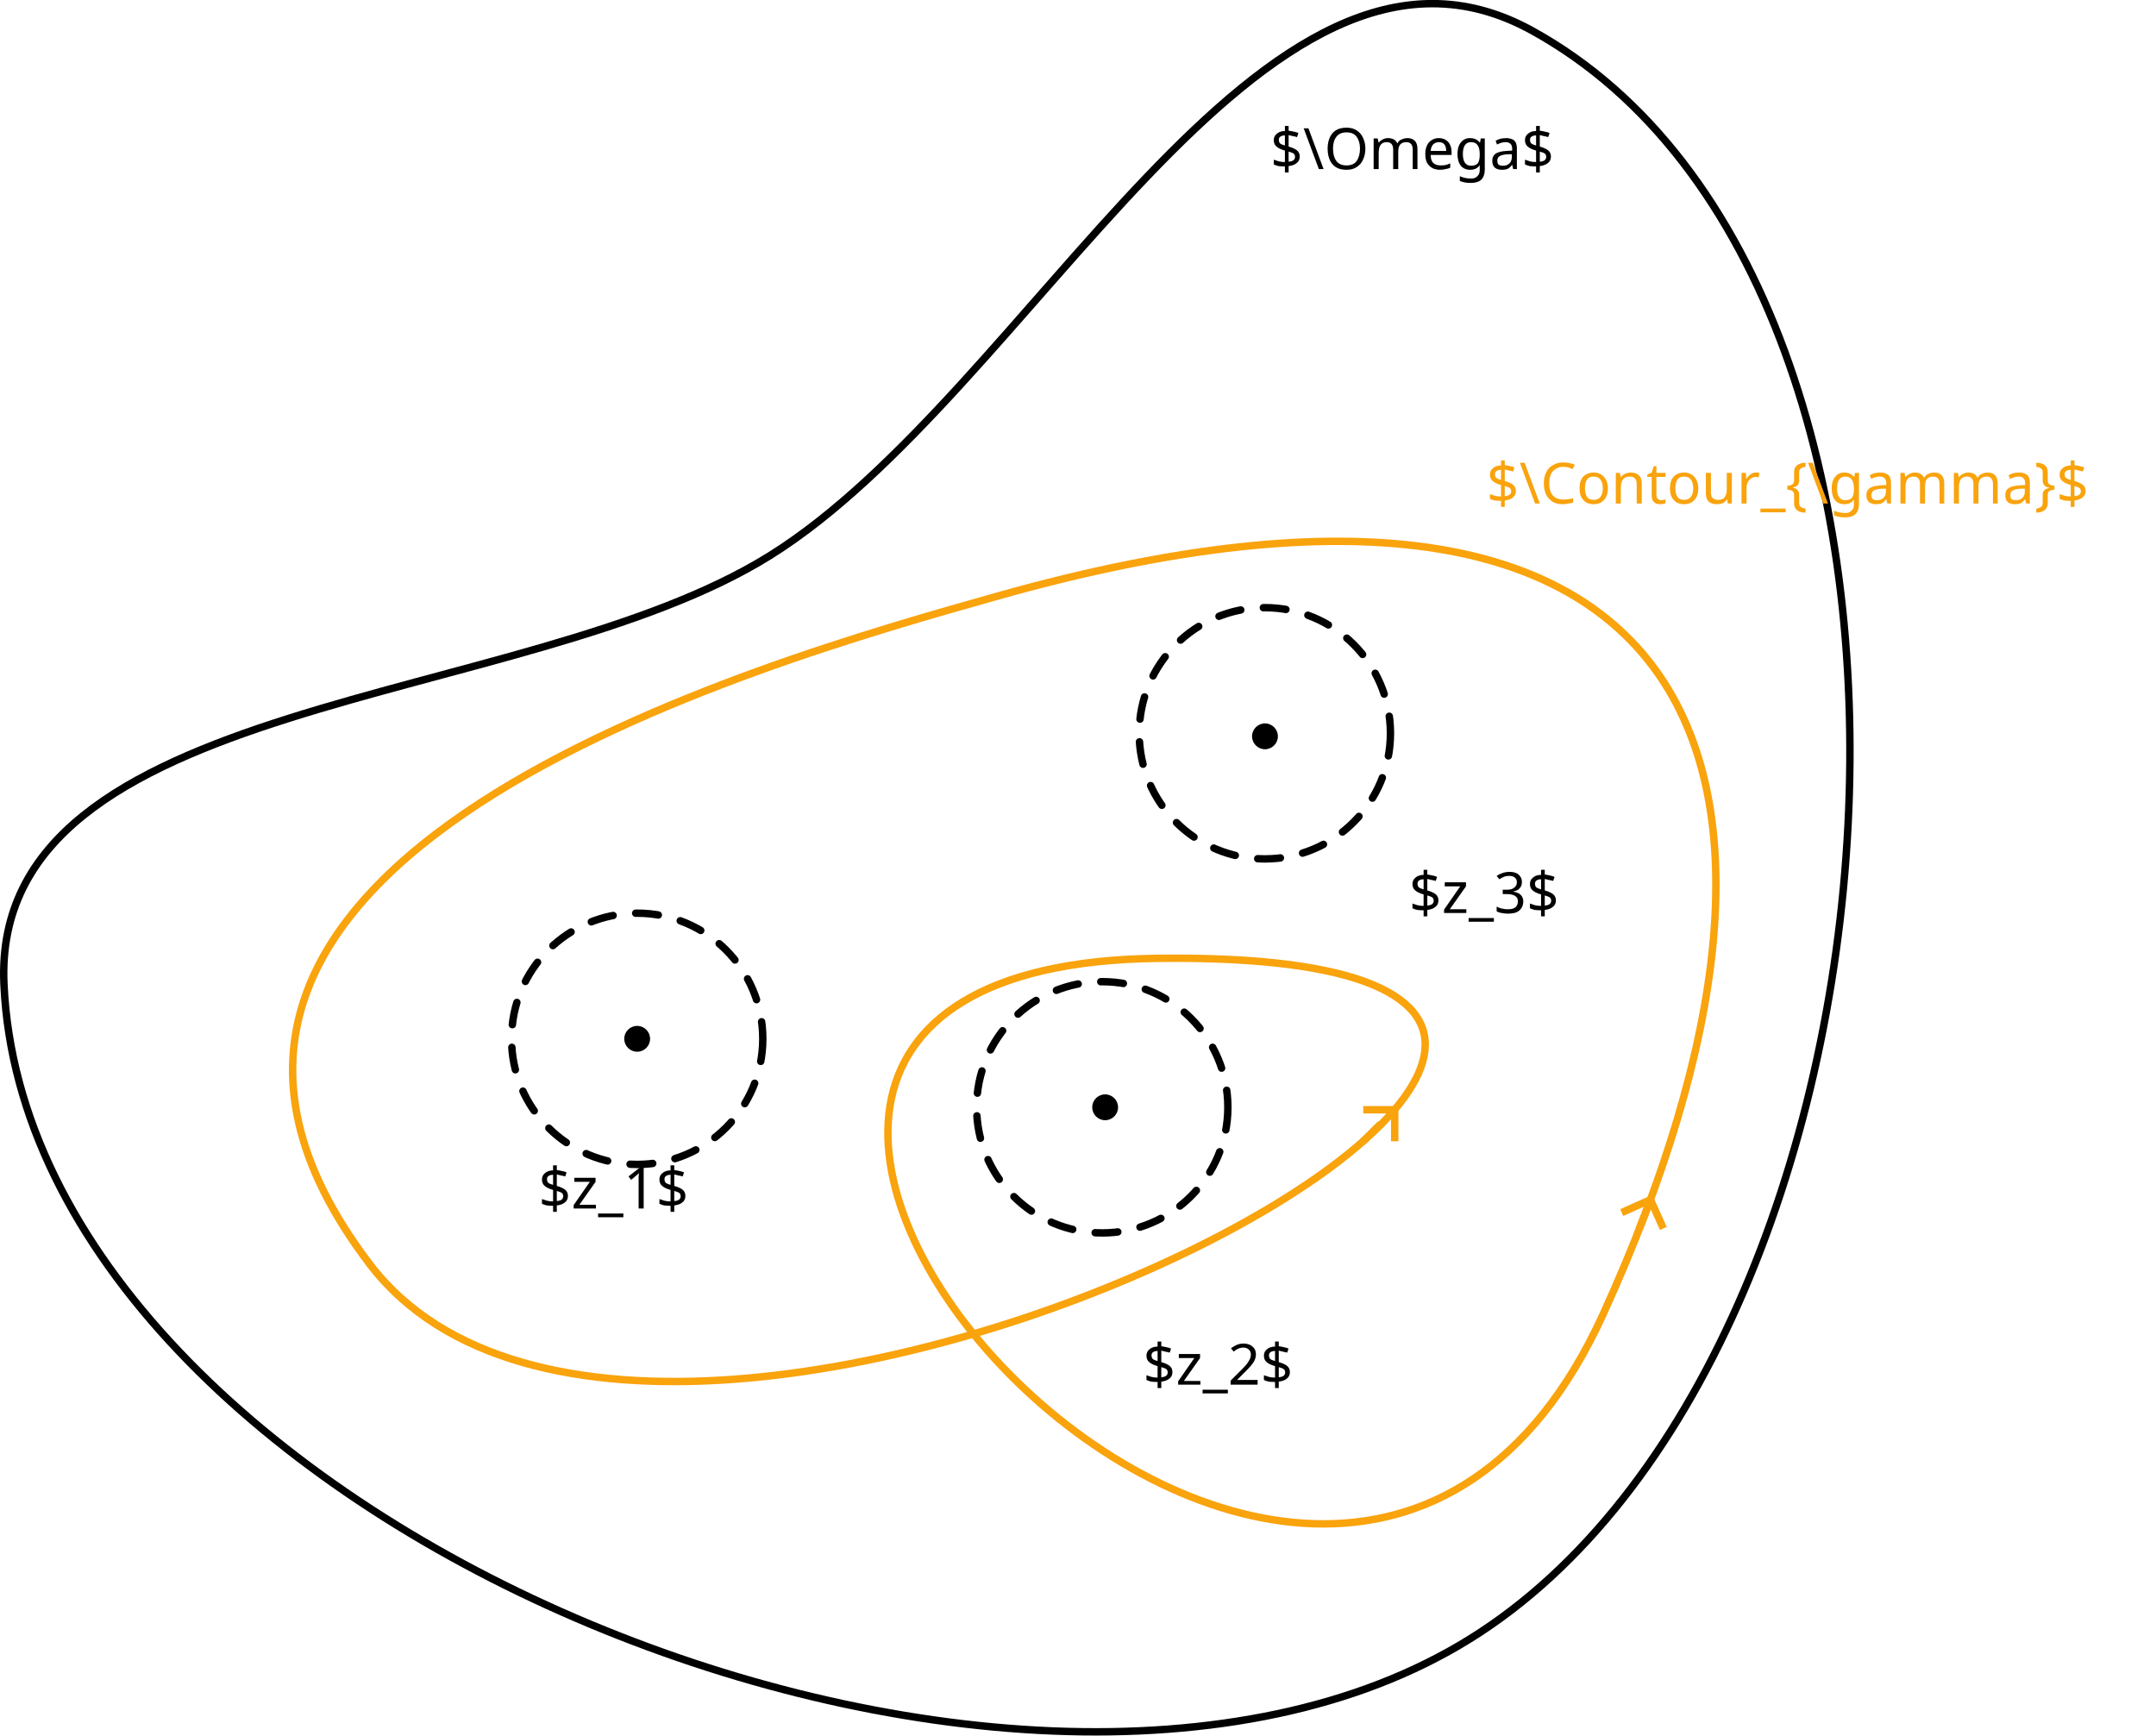
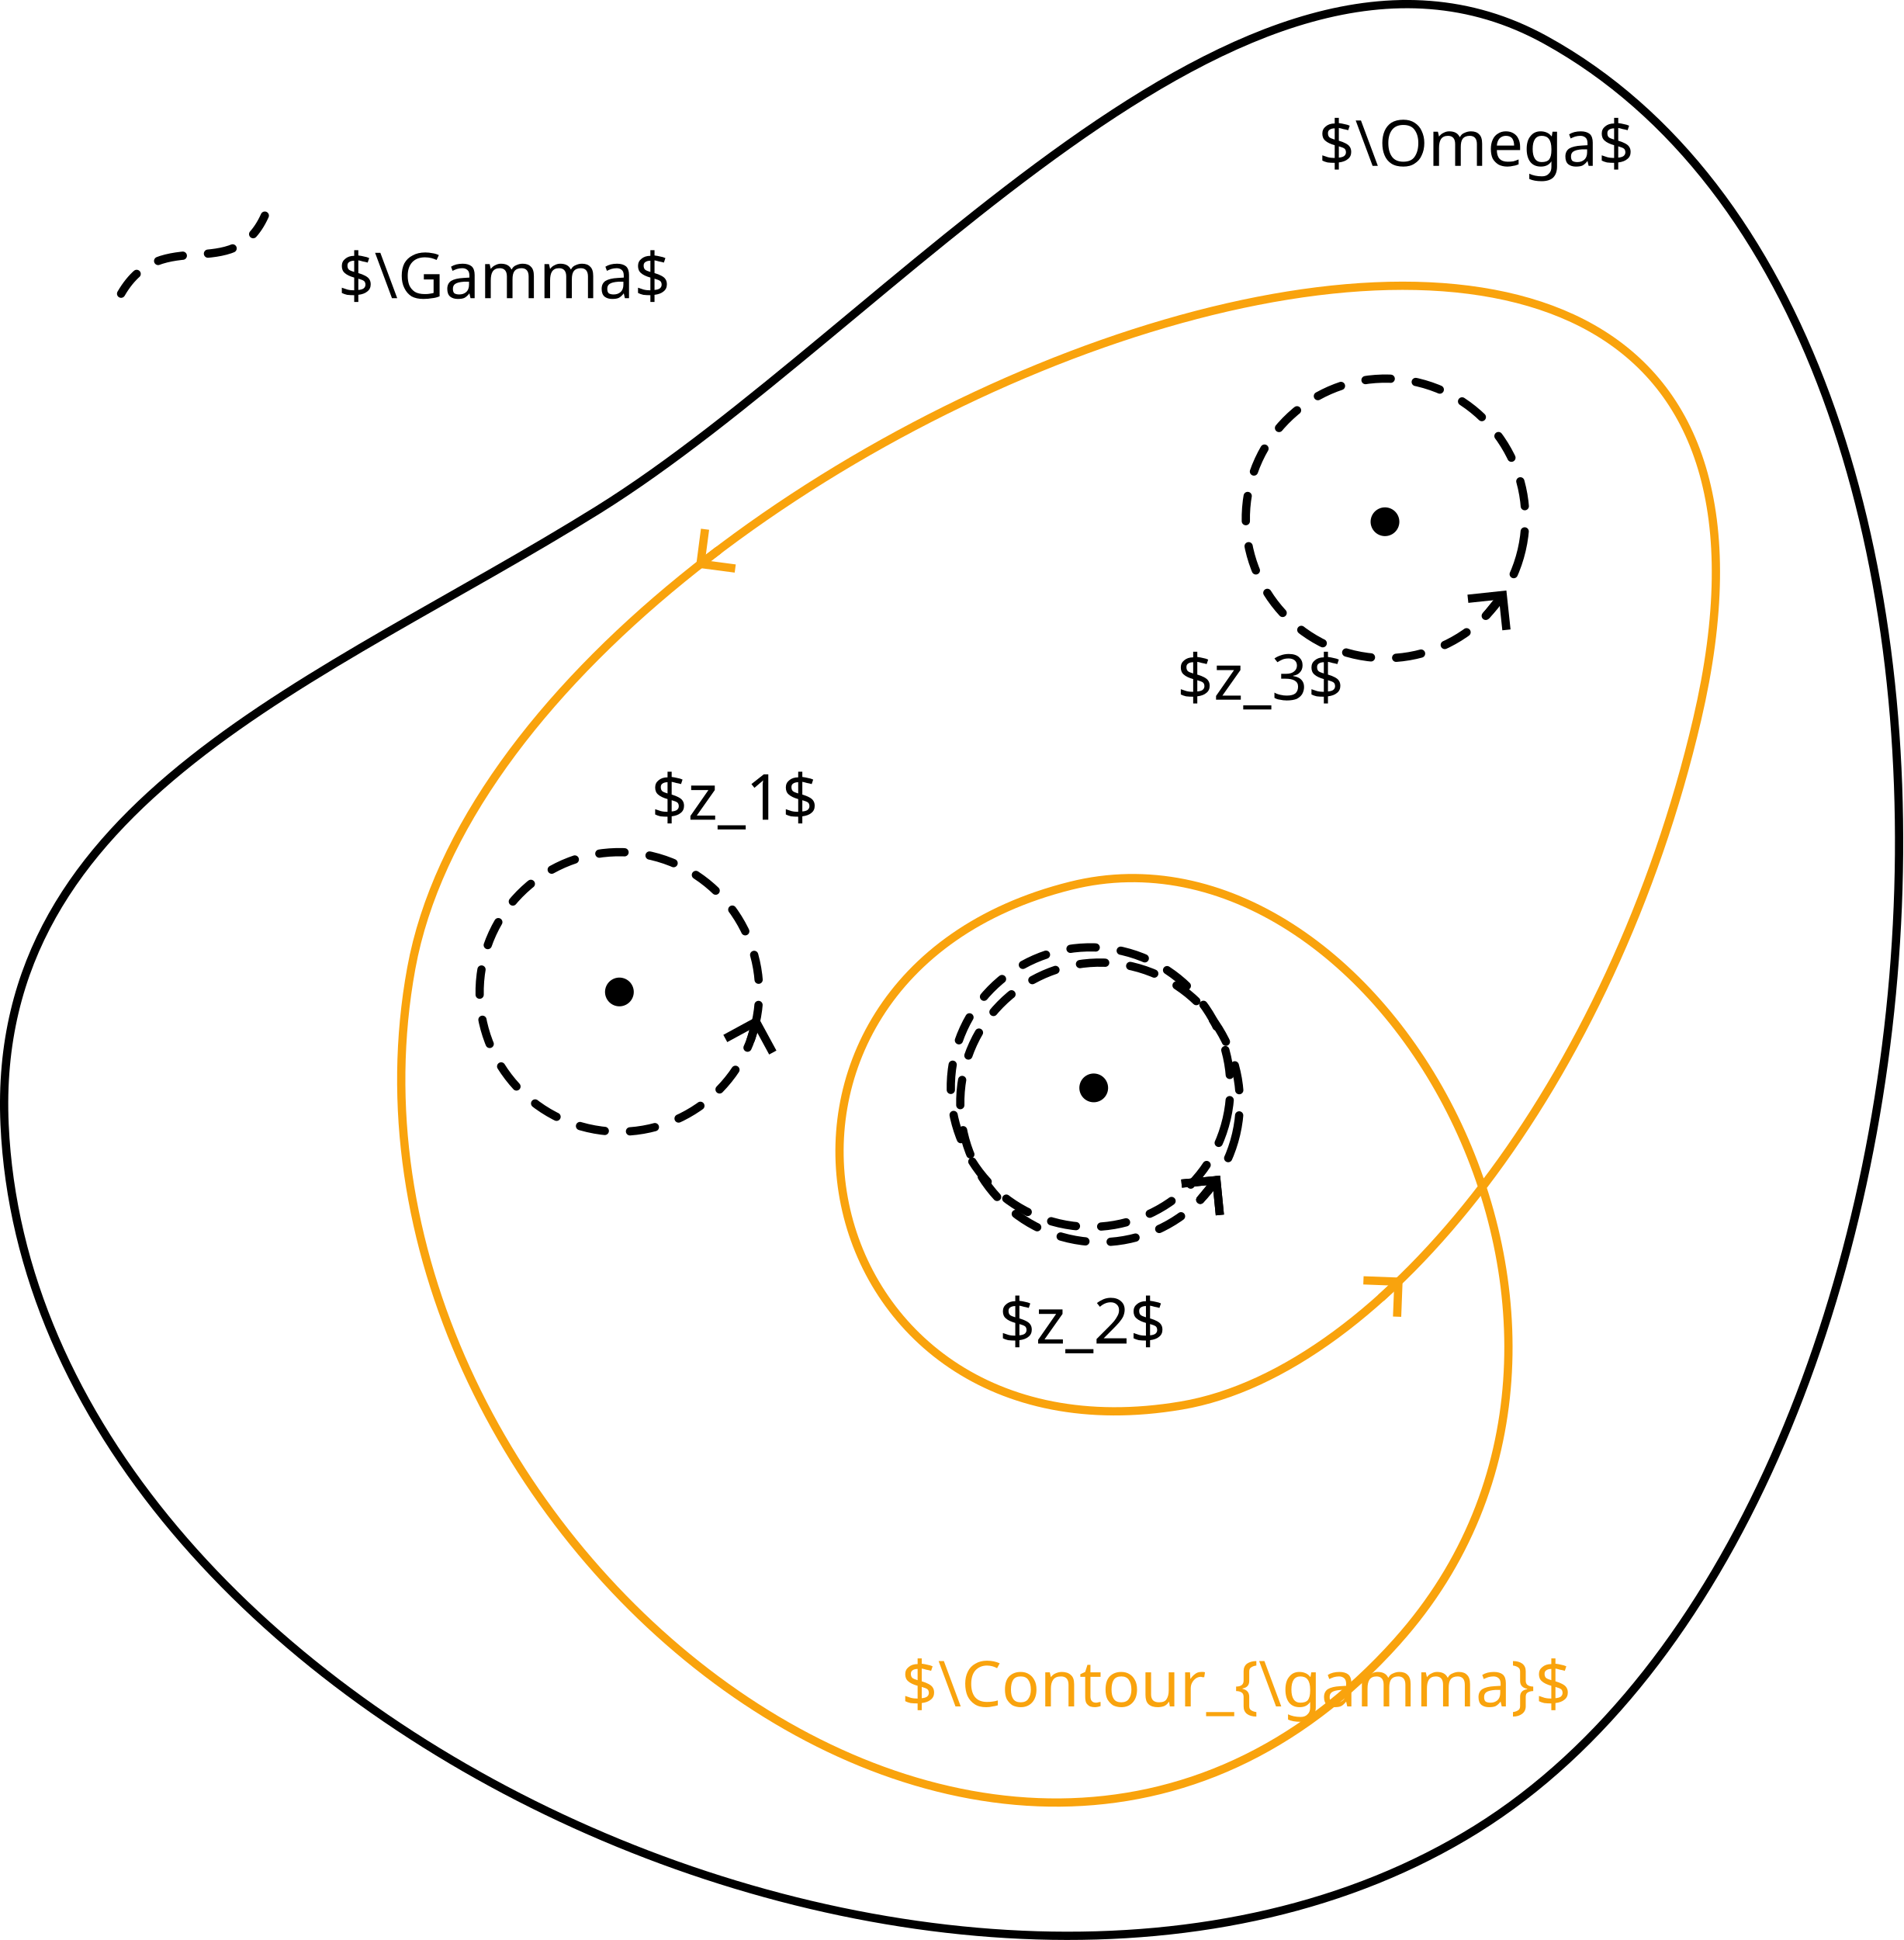
- <svg xmlns="http://www.w3.org/2000/svg" width="99.949mm" height="80.462mm" version="1.1" viewBox="0 0 99.949 80.462" xml:space="preserve">
+ <svg xmlns="http://www.w3.org/2000/svg" width="79.319mm" height="80.838mm" version="1.1" viewBox="0 0 79.319 80.838" xml:space="preserve">
  <defs>
    <marker id="ArrowWide" overflow="visible" markerHeight="1" markerWidth="1" orient="auto-start-reverse" preserveAspectRatio="xMidYMid" viewBox="0 0 1 1">
      <path transform="rotate(180 .125 0)" d="m3-3-3 3 3 3" fill="none" stroke="context-stroke" />
    </marker>
  </defs>
-   <path d="m0.183 45.621c-0.609-13.541 23.982-12.689 35.49-19.851 12.145-7.56 22.801-31.252 35.336-24.358 21.794 11.987 18.26 61.433-2.865 74.565-21.071 13.098-66.846-5.57-67.961-30.356z" fill="none" stroke="#000" stroke-linecap="square" stroke-linejoin="round" stroke-width=".344" style="paint-order:markers stroke fill" />
-   <path d="m17.142 58.606c13.753 18.051 74.728-14.637 36.527-14.179-32.651 0.391 7.432 45.512 20.653 16.491 11.431-25.091 4.976-42.594-28.05-33.291-10.943 3.083-43.434 12.203-29.129 30.979z" fill="none" stroke="#f9a30d" stroke-linecap="round" stroke-linejoin="round" stroke-width=".344" style="paint-order:markers stroke fill" />
-   <circle cx="51.233" cy="51.333" r=".599" style="paint-order:markers stroke fill" />
-   <circle cx="58.642" cy="34.135" r=".599" style="paint-order:markers stroke fill" />
-   <circle cx="29.538" cy="48.158" r=".599" style="paint-order:markers stroke fill" />
-   <circle cx="29.538" cy="48.158" r="5.824" fill="none" stroke="#000" stroke-dasharray="1.053, 1.053" stroke-linecap="round" stroke-linejoin="round" stroke-width=".344" style="paint-order:markers stroke fill" />
-   <circle cx="58.635" cy="33.994" r="5.824" fill="none" stroke="#000" stroke-dasharray="1.053, 1.053" stroke-linecap="round" stroke-linejoin="round" stroke-width=".344" style="paint-order:markers stroke fill" />
-   <circle cx="51.098" cy="51.333" r="5.824" fill="none" stroke="#000" stroke-dasharray="1.053, 1.053" stroke-linecap="round" stroke-linejoin="round" stroke-width=".344" style="paint-order:markers stroke fill" />
-   <text x="24.969" y="56.023" fill="#000000" font-family="'MonaspiceNe Nerd Font'" font-size="2.646px" stroke-width=".265" xml:space="preserve">
-     <tspan x="24.969" y="56.023" stroke-width=".265">$z_1$</tspan>
+   <path d="m0.191 46.858c-0.609-13.541 13.221-18.448 24.729-25.61 12.145-7.56 26.94-26.486 39.475-19.592 21.794 11.987 18.26 61.433-2.865 74.565-21.071 13.098-60.224-4.577-61.339-29.363z" fill="none" stroke="#000" stroke-linecap="square" stroke-linejoin="round" stroke-width=".344" style="paint-order:markers stroke fill" />
+   <path d="m58.238 68.382c11.619-12.989-0.786-34.681-13.621-31.473-15.365 3.84-11.251 24.345 4.62 21.658 8.479-1.435 17.978-13.549 21.491-28.585 8.117-34.752-49.363-12.703-53.587 10.361-4.219 23.035 24.41 46.693 41.098 28.04z" fill="none" stroke="#f9a30d" stroke-linecap="round" stroke-linejoin="round" stroke-width=".344" style="paint-order:markers stroke fill" />
+   <circle transform="rotate(13.134)" cx="54.69" cy="33.788" r=".599" style="paint-order:markers stroke fill" />
+   <circle transform="rotate(13.134)" cx="61.15" cy="8.056" r=".599" style="paint-order:markers stroke fill" />
+   <circle transform="rotate(13.134)" cx="34.531" cy="34.387" r=".599" style="paint-order:markers stroke fill" />
+   <circle transform="rotate(13.134)" cx="34.531" cy="34.387" r="5.824" fill="none" stroke="#000" stroke-dasharray="1.053, 1.053" stroke-linecap="round" stroke-linejoin="round" stroke-width=".344" style="paint-order:markers stroke fill" />
+   <circle transform="rotate(13.134)" cx="61.143" cy="7.915" r="5.824" fill="none" stroke="#000" stroke-dasharray="1.053, 1.053" stroke-linecap="round" stroke-linejoin="round" stroke-width=".344" style="paint-order:markers stroke fill" />
+   <circle transform="rotate(13.134)" cx="54.555" cy="33.788" r="5.824" fill="none" stroke="#000" stroke-dasharray="1.053, 1.053" stroke-linecap="round" stroke-linejoin="round" stroke-width=".344" style="paint-order:markers stroke fill" />
+   <text x="27.15" y="34.159" fill="#000000" font-family="'MonaspiceNe Nerd Font'" font-size="2.646px" stroke-width=".265" xml:space="preserve">
+     <tspan x="27.15" y="34.159" stroke-width=".265">$z_1$</tspan>
  </text>
-   <text x="52.993" y="64.191" fill="#000000" font-family="'MonaspiceNe Nerd Font'" font-size="2.646px" stroke-width=".265" xml:space="preserve">
-     <tspan x="52.993" y="64.191" stroke-width=".265">$z_2$</tspan>
+   <text x="41.642" y="55.985" fill="#000000" font-family="'MonaspiceNe Nerd Font'" font-size="2.646px" stroke-width=".265" xml:space="preserve">
+     <tspan x="41.642" y="55.985" stroke-width=".265">$z_2$</tspan>
  </text>
-   <text x="65.323" y="42.326" fill="#000000" font-family="'MonaspiceNe Nerd Font'" font-size="2.646px" stroke-width=".265" xml:space="preserve">
-     <tspan x="65.323" y="42.326" stroke-width=".265">$z_3$</tspan>
+   <text x="49.053" y="29.158" fill="#000000" font-family="'MonaspiceNe Nerd Font'" font-size="2.646px" stroke-width=".265" xml:space="preserve">
+     <tspan x="49.053" y="29.158" stroke-width=".265">$z_3$</tspan>
  </text>
-   <path d="m76.009 56.939 0.473-1.242" fill="none" marker-end="url(#ArrowWide)" stroke="#f9a30d" stroke-dasharray="1.053, 1.053" stroke-linecap="round" stroke-linejoin="round" stroke-width=".344" style="paint-order:markers stroke fill" />
-   <path d="m63.204 52.899 1.393-1.39" fill="none" marker-end="url(#ArrowWide)" stroke="#f9a30d" stroke-dasharray="1.053, 1.053" stroke-linecap="round" stroke-linejoin="round" stroke-width=".344" style="paint-order:markers stroke fill" />
-   <text x="58.896" y="7.842" fill="#000000" font-family="'MonaspiceNe Nerd Font'" font-size="2.646px" stroke-width=".265" xml:space="preserve">
-     <tspan x="58.896" y="7.842" stroke-width=".265">$\Omega$</tspan>
+   <path d="m29.915 22.946-0.653 0.502" fill="none" marker-end="url(#ArrowWide)" stroke="#f9a30d" stroke-dasharray="1.053, 1.053" stroke-linecap="round" stroke-linejoin="round" stroke-width=".344" style="paint-order:markers stroke fill" />
+   <path d="m57.581 54.055 0.637-0.59" fill="none" marker-end="url(#ArrowWide)" stroke="#f9a30d" stroke-dasharray="1.053, 1.053" stroke-linecap="round" stroke-linejoin="round" stroke-width=".344" style="paint-order:markers stroke fill" />
+   <text x="54.953" y="6.912" fill="#000000" font-family="'MonaspiceNe Nerd Font'" font-size="2.646px" stroke-width=".265" xml:space="preserve">
+     <tspan x="54.953" y="6.912" stroke-width=".265">$\Omega$</tspan>
  </text>
-   <text x="68.916" y="23.343" fill="#f9a30d" font-family="'MonaspiceNe Nerd Font'" font-size="2.646px" stroke-width=".265" xml:space="preserve">
-     <tspan x="68.916" y="23.343" fill="#f9a30d" stroke-width=".265">$\Contour_{\gamma}$</tspan>
+   <text x="37.57" y="71.106" fill="#f9a30d" font-family="'MonaspiceNe Nerd Font'" font-size="2.646px" stroke-width=".265" xml:space="preserve">
+     <tspan x="37.57" y="71.106" fill="#f9a30d" stroke-width=".265">$\Contour_{\gamma}$</tspan>
  </text>
+   <circle transform="rotate(13.134)" cx="55.084" cy="34.317" r="5.824" fill="none" stroke="#000" stroke-dasharray="1.053, 1.053" stroke-linecap="round" stroke-linejoin="round" stroke-width=".344" style="paint-order:markers stroke fill" />
+   <path d="m31.291 43.314 0.194-0.656" fill="none" marker-end="url(#ArrowWide)" stroke="#000" stroke-linecap="round" stroke-linejoin="round" stroke-width=".344" style="paint-order:markers stroke fill" />
+   <path d="m50.026 49.99 0.614-0.749" fill="none" marker-end="url(#ArrowWide)" stroke="#000" stroke-linecap="round" stroke-linejoin="round" stroke-width=".344" style="paint-order:markers stroke fill" />
+   <path d="m50.026 49.99 0.614-0.749" fill="none" marker-end="url(#ArrowWide)" stroke="#000" stroke-linecap="round" stroke-linejoin="round" stroke-width=".344" style="paint-order:markers stroke fill" />
+   <path d="m61.954 25.629 0.619-0.767" fill="none" marker-end="url(#ArrowWide)" stroke="#000" stroke-linecap="round" stroke-linejoin="round" stroke-width=".344" style="paint-order:markers stroke fill" />
+   <text x="14.088" y="12.427" fill="#000000" font-family="'MonaspiceNe Nerd Font'" font-size="2.646px" stroke-width=".265" xml:space="preserve">
+     <tspan x="14.088" y="12.427" stroke-width=".265">$\Gamma$</tspan>
+   </text>
+   <path d="m5.047 12.238c1.701-2.941 4.664-0.32 5.989-3.253" fill="none" stroke="#000" stroke-dasharray="1.053, 1.053" stroke-linecap="round" stroke-linejoin="round" stroke-width=".344" style="paint-order:markers stroke fill" />
</svg>
